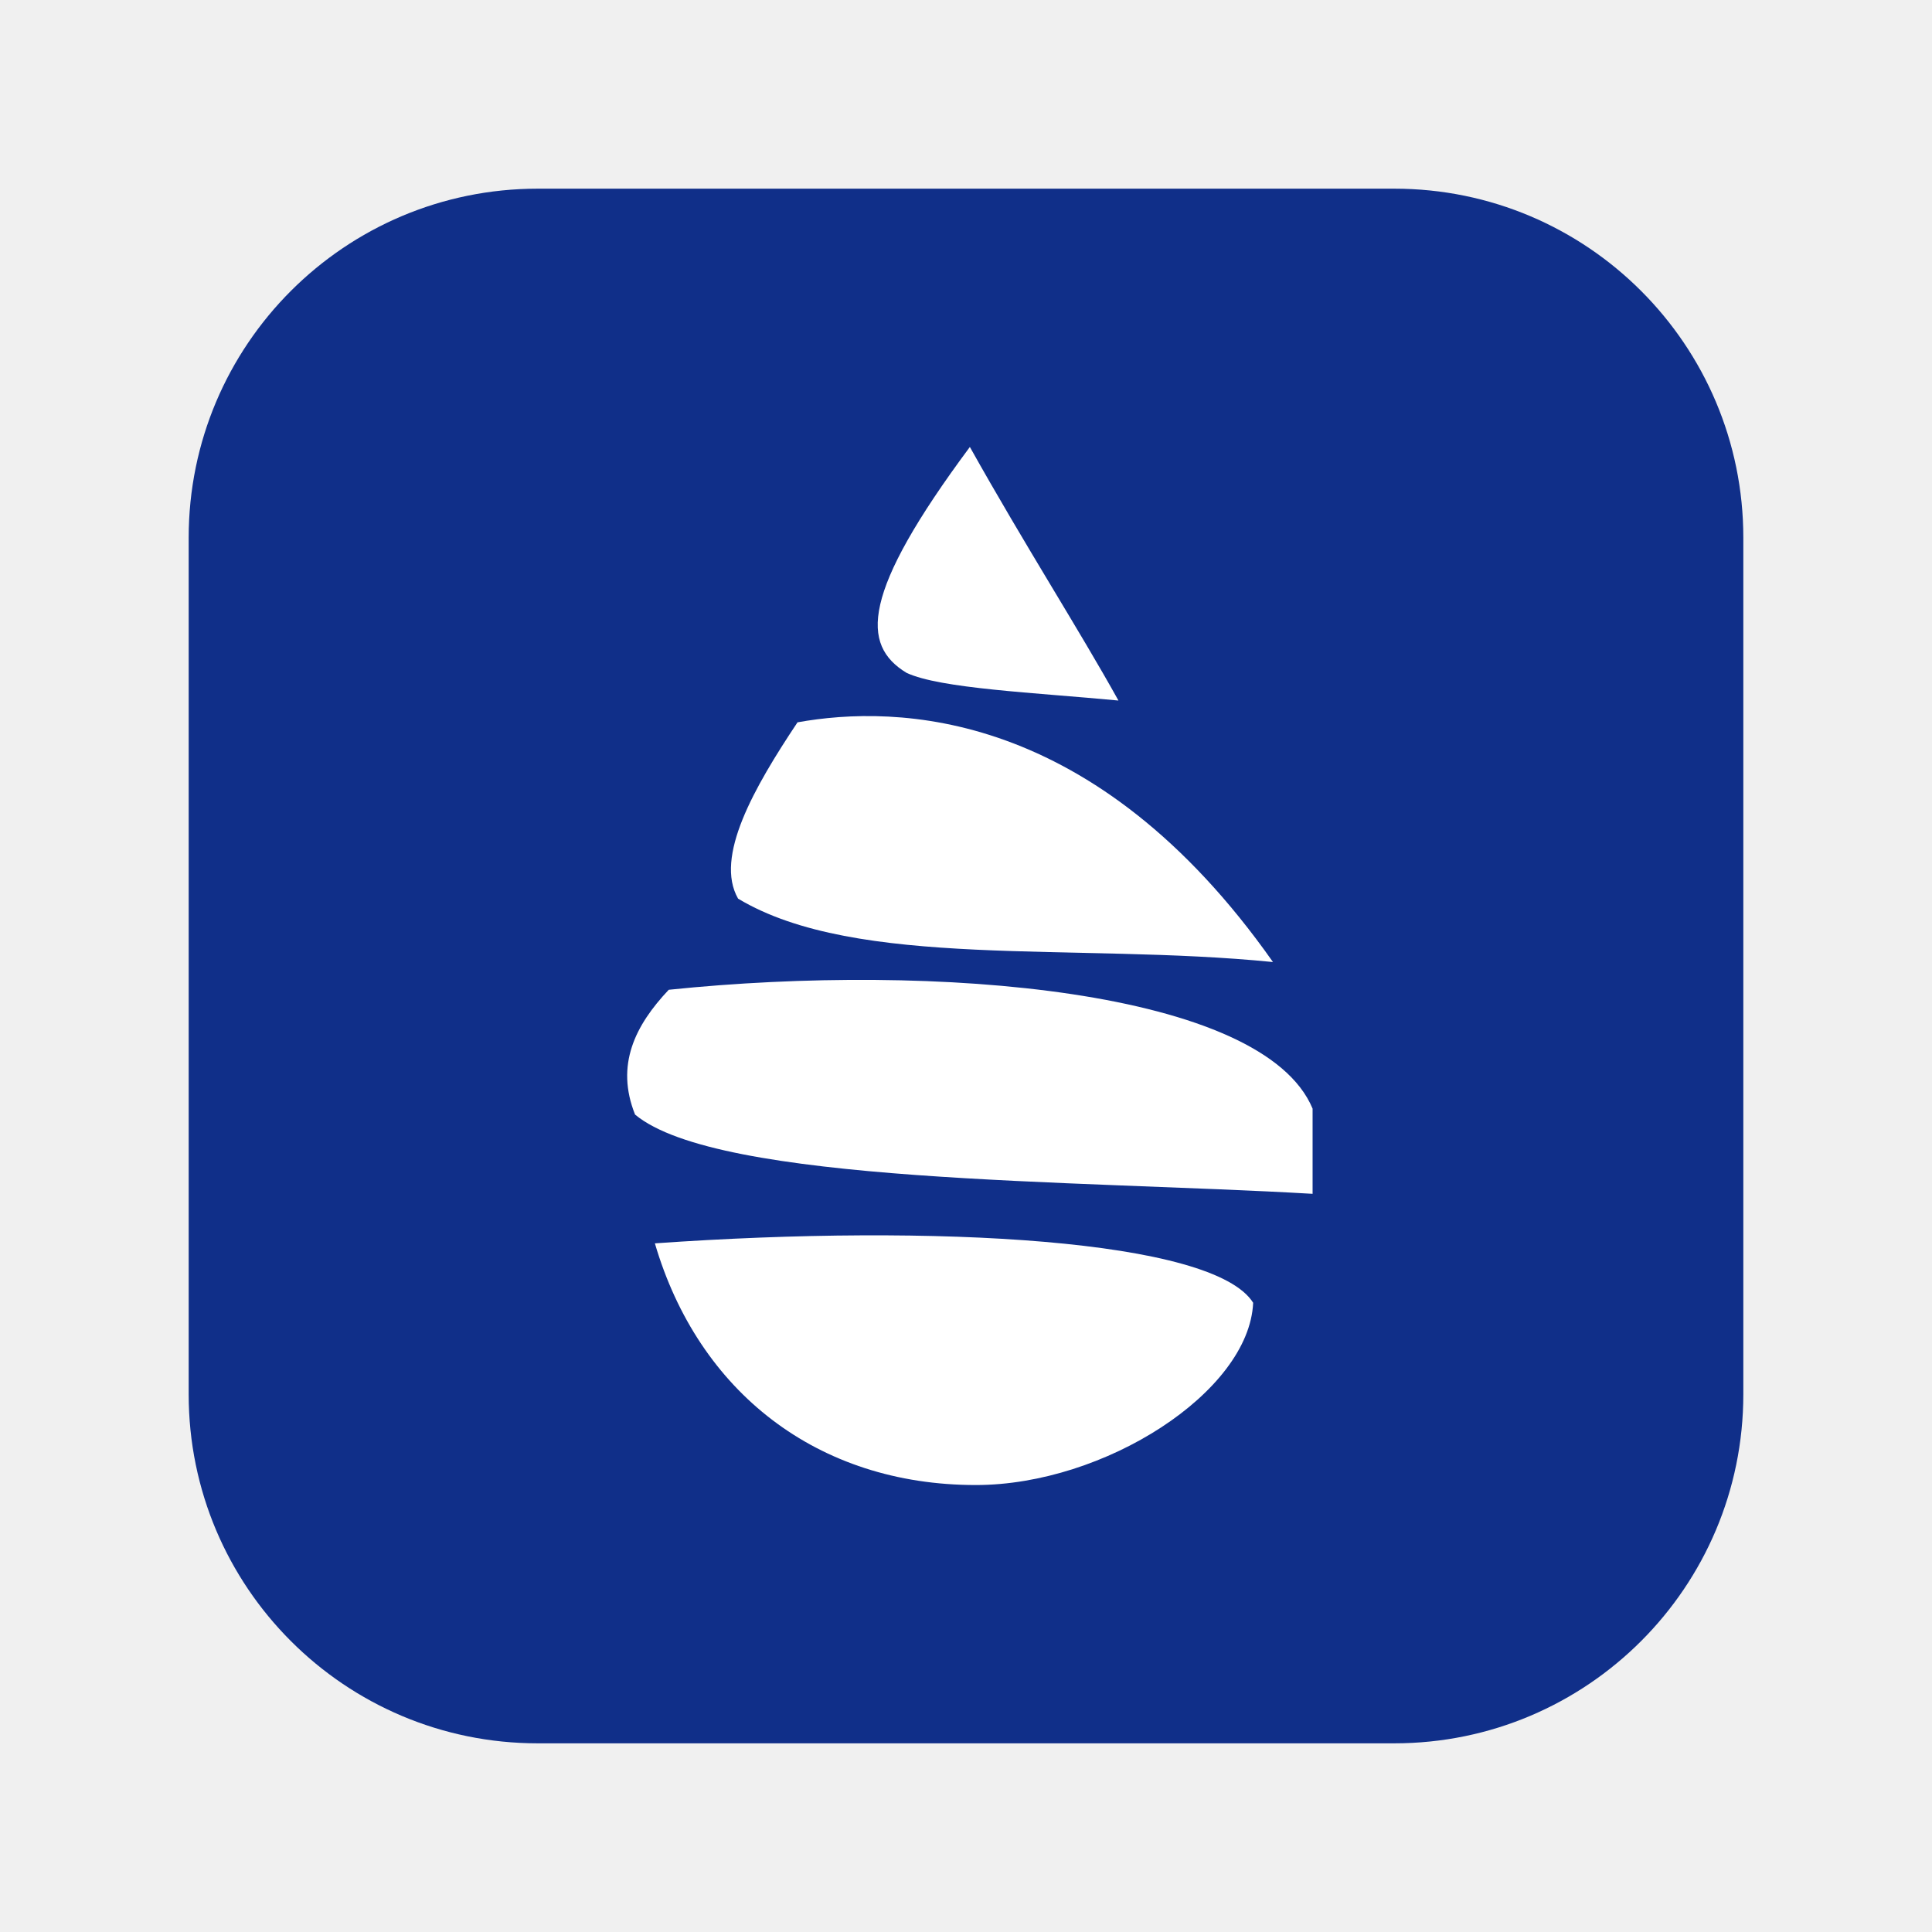
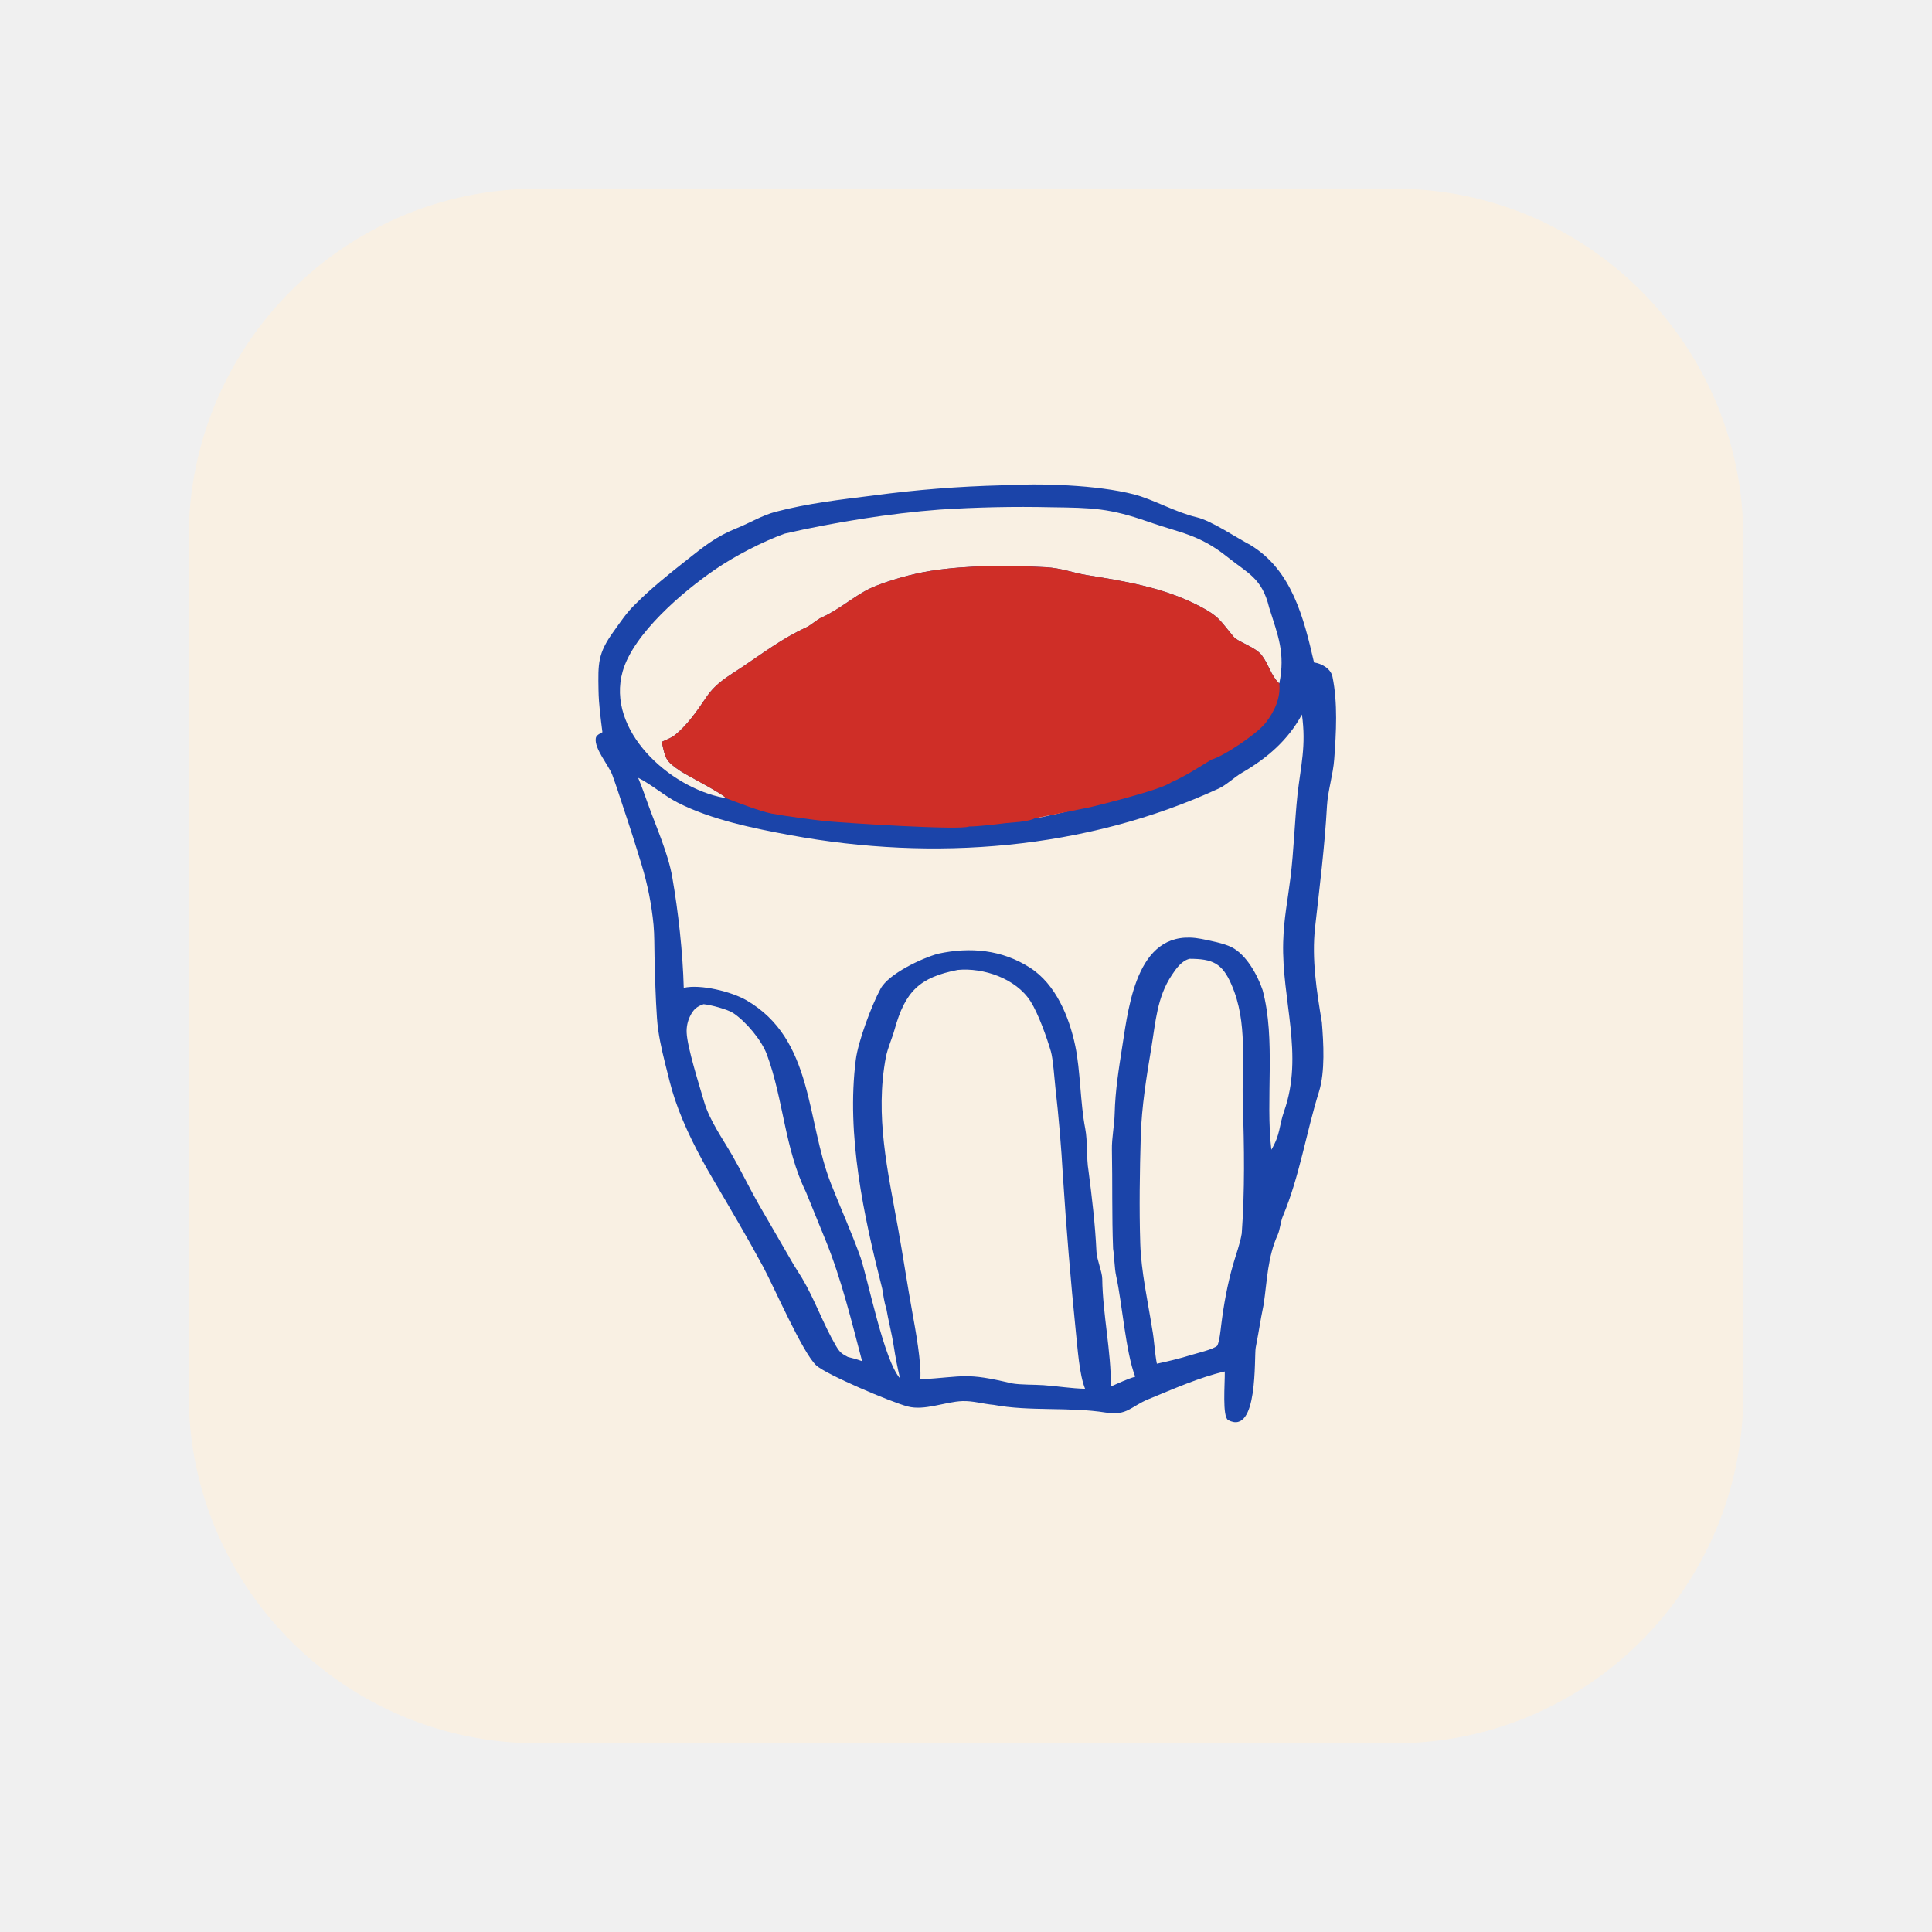
- <svg xmlns="http://www.w3.org/2000/svg" viewBox="0 0 1024 1024">
-   <rect x="100" y="100" width="824" height="824" rx="185" fill="#102F89" />
-   <g transform="translate(223.2 165.5) scale(1.05)" fill="#fff">
-     <path d="M277 68 C305 118 332 160 352 196 C310 192 262 190 245 182 C222 168 222 142 277 68Z" />
-     <path d="M190 207 C240 198 340 200 430 328 C330 318 220 332 160 296 C148 275 168 240 190 207Z" />
-     <path d="M125 342 C260 328 425 342 450 402 L450 445 C330 438 150 440 108 405 C98 380 108 360 125 342Z" />
-     <path d="M118 470 C260 460 400 468 420 500 C418 545 345 592 280 592 C200 592 140 545 118 470Z" />
+ <svg xmlns="http://www.w3.org/2000/svg" width="1024" height="1024" viewBox="0 0 1024 1024">
+   <rect x="100" y="100" width="824" height="824" rx="185" fill="#F9F0E3" />
+   <g transform="translate(283.2418 232) scale(1.830065)">
+     <path d="M135.419 13.781C146.483 13.148 162.886 13.638 173.643 16.407C179.239 17.848 185.627 21.581 191.818 23.04C196.103 24.05 203.281 28.938 207.342 31.051C219.405 38.36 222.826 52.185 225.794 65.087C228.021 65.401 230.653 66.858 231.139 69.227C232.701 76.838 232.215 85.393 231.643 93.108C231.333 97.477 229.786 102.313 229.548 106.611C228.893 118.429 227.421 130 226.11 141.739C225.081 150.952 226.556 160.259 228.066 169.308C228.552 175.29 229.048 183.588 227.225 189.423C223.478 201.422 221.645 213.847 216.77 225.463C216.112 227.032 215.925 229.416 215.289 230.818C212.322 237.35 212.232 244.095 211.202 251.057C209.966 257.126 210.234 256.587 208.902 263.547C208.407 266.13 209.717 289.116 200.942 284.517C199.168 283.586 200.01 273.957 199.95 270.442C192.785 272.046 184.737 275.642 177.895 278.437C172.634 280.586 171.75 283.325 165.414 282.322C154.845 280.644 143.522 282.063 133.004 280.103C129.991 279.841 126.952 278.896 123.916 279.016C118.942 279.211 113.031 281.865 108.115 280.574C103.298 279.309 84.45 271.309 81.62 268.669C77.646 264.961 69.395 245.93 66.19 239.989C61.575 231.435 56.662 223.145 51.744 214.771C47.516 207.574 43.406 199.641 40.732 191.731C39.591 188.357 38.771 184.857 37.909 181.404C36.811 177.003 35.813 172.637 35.499 168.099C35.094 162.224 34.939 156.189 34.792 150.304C34.717 147.255 34.784 144.175 34.511 141.137C33.947 135.204 32.783 129.344 31.039 123.646C29.327 117.988 27.527 112.357 25.641 106.755C24.652 103.738 23.731 100.851 22.567 97.676C21.556 94.92 17.246 89.982 17.785 86.983C17.936 86.144 18.991 85.663 19.699 85.287C19.179 81.098 18.64 77.302 18.57 73.105C18.441 65.342 18.319 62.516 22.97 56.079C24.922 53.376 26.766 50.539 29.332 48.115C33.93 43.496 38.958 39.495 44.035 35.484C49.144 31.448 52.521 28.639 58.724 26.15C62.401 24.674 65.907 22.495 69.891 21.446C79.108 19.019 88.669 17.907 98.115 16.74C110.634 15.057 122.809 14.105 135.419 13.781ZM43.256 159.327C48.094 158.19 57.132 160.433 61.424 162.928C80.907 174.255 78.653 197.61 85.908 216.083C88.656 223.08 91.939 230.329 94.478 237.451C96.922 245.076 101.237 267.114 105.901 272.449C105.164 269.463 104.553 266.218 104.089 263.179C103.514 259.419 102.489 255.623 101.867 251.916C101.424 251.02 100.903 247.522 100.741 246.47C95.378 225.38 90.306 201.947 93.081 180.16C93.766 174.783 97.702 164.274 100.272 159.56C102.635 155.224 112.254 150.721 116.916 149.446C126.292 147.42 135.397 148.282 143.522 153.48C151.015 158.273 154.885 167.727 156.653 176.165C158.147 183.3 158.082 192.667 159.534 200.107C160.238 203.712 159.841 208.582 160.48 212.311C161.489 220.096 162.421 227.891 162.783 235.74C162.888 238.016 164.434 241.567 164.46 243.583C164.596 253.877 167.057 264.644 166.962 274.788C168.974 273.894 171.962 272.495 174.003 271.953C171.227 264.692 170.252 250.793 168.487 242.762C167.974 240.424 168.007 237.292 167.599 234.887C167.233 225.317 167.447 215.74 167.259 206.157C167.195 202.878 167.975 199.104 168.056 195.81C168.224 189.028 169.23 182.955 170.26 176.293C172.244 163.459 174.837 141.606 193.176 145.155C195.572 145.638 199.625 146.409 201.885 147.534C206.159 149.661 209.434 155.607 210.91 159.986C214.758 174.342 211.699 191.431 213.433 206.216C216.118 201.681 215.619 199.357 217.126 195.072C222.894 178.668 216.385 162.813 216.863 146.047C217.058 139.199 218.16 134.061 218.982 127.374C219.95 119.491 220.173 111.312 221.003 103.409C221.976 94.802 223.56 89.269 222.293 80.167C218.212 87.668 212.174 92.828 204.912 97.042C202.768 98.276 200.407 100.582 198.21 101.595C159.639 119.367 115.691 122.758 74.168 115.113C63.445 113.138 51.269 110.65 41.546 105.703C37.529 103.659 34.128 100.546 30.043 98.487C31.079 100.967 31.991 103.561 32.893 106.081C35.258 112.685 38.725 120.368 39.928 127.262C41.674 137.275 42.991 149.178 43.256 159.327ZM111.764 272.734C124.687 271.929 124.882 270.686 138.207 273.865C140.876 274.343 144.609 274.204 147.468 274.404C151.423 274.68 155.593 275.369 159.488 275.442C157.794 271.287 157.321 263.606 156.819 259.021C155.3 244.02 154.052 228.994 153.076 213.948C152.588 205.301 151.854 196.669 150.876 188.064C150.604 185.613 150.22 179.915 149.583 177.733C148.406 173.706 145.92 166.727 143.7 163.243C139.462 156.59 130.032 153.433 122.627 154.133C111.494 156.287 107.375 160.382 104.311 171.407C103.588 174.01 102.349 176.679 101.799 179.357C98.575 196.46 102.357 212.405 105.354 229.122C106.777 237.063 107.998 245.288 109.445 253.257C110.368 258.337 112.14 268.027 111.764 272.734ZM144.785 109.444L144.813 110.257C146.824 110.029 159.114 107.242 160.663 106.513C152.805 107.065 151.667 108.067 144.785 109.444ZM48.998 164.057C47.01 164.736 46.05 165.568 45.083 167.542C44.365 169.015 44.026 170.645 44.098 172.282C44.268 176.574 47.807 187.696 49.144 192.284C50.733 197.738 54.481 202.946 57.32 207.876C59.965 212.471 62.386 217.547 64.998 222.094L75.016 239.398C75.805 240.743 76.695 242.018 77.489 243.351C81.227 249.622 83.617 256.66 87.32 262.983C88.396 264.819 88.901 265.256 90.766 266.228C92.313 266.616 93.412 266.892 94.91 267.456C91.9 256.04 88.902 243.704 84.454 232.721C82.525 227.96 80.601 223.205 78.644 218.456C72.463 205.828 72.136 191.611 67.336 178.632C65.785 174.438 61.267 169.084 57.583 166.626C55.83 165.497 51.09 164.257 48.998 164.057ZM180.283 268.188C182.776 267.683 187.48 266.543 189.88 265.757C191.625 265.21 196.88 263.994 197.8 262.932C198.453 261.436 198.699 258.738 198.908 257.043C199.645 251.069 200.7 245.249 202.359 239.452C203.191 236.543 204.365 233.482 204.857 230.489C205.764 218.121 205.588 205.437 205.177 193.081C204.786 181.332 206.718 169.448 201.891 158.397C199.187 152.105 196.316 150.938 189.781 150.914C187.497 151.42 185.836 153.76 184.591 155.655C180.32 162.055 179.914 169.236 178.696 176.558C177.294 184.988 175.868 193.669 175.616 202.263C175.32 212.404 175.148 223.255 175.47 233.397C175.727 241.473 177.662 250.115 178.918 258.079C179.521 261.252 179.667 265.2 180.283 268.188ZM215.744 71.145C217.525 62.362 215.368 57.324 212.807 49.22C210.736 40.626 206.675 39.332 200.685 34.52C192.534 27.974 186.908 27.541 177.793 24.339C166.494 20.369 161.526 20.294 149.712 20.139C138.921 19.896 128.125 20.123 117.353 20.819C103.146 21.87 86.404 24.576 72.503 27.773C66.001 30.116 57.98 34.283 52.23 38.234C43.033 44.554 28.712 56.708 25.578 67.634C20.664 84.76 39.196 101.385 54.874 104.289C55.055 104.322 55.236 104.351 55.418 104.377C54.989 103.341 44.063 97.729 42.303 96.545C37.846 93.548 38.016 93.009 36.867 88.085C37.893 87.597 39.552 86.968 40.42 86.323C44.086 83.507 47.188 79.041 49.746 75.226C52.627 70.927 56.204 69.087 60.355 66.297C66.327 62.283 71.997 58.008 78.583 55.006C80.026 54.362 81.92 52.589 83.268 52.013C87.836 50.059 93.003 45.614 97.189 43.661C101.916 41.456 109.531 39.385 114.715 38.571C125.492 36.88 137.247 36.933 148.137 37.506C152.728 37.767 155.842 39.093 159.909 39.772C171.136 41.574 182.316 43.405 192.489 48.704C198.315 51.739 198.363 52.677 202.419 57.54C203.869 59.278 208.813 60.529 210.704 63.06C212.726 65.766 213.301 68.799 215.602 71.057C215.649 71.086 215.697 71.116 215.744 71.145Z" fill="#1B44A9" />
+     <path d="M36.866 88.086C37.893 87.597 39.552 86.968 40.42 86.323C44.085 83.507 47.188 79.042 49.745 75.226C52.627 70.927 56.203 69.087 60.355 66.297C66.327 62.284 71.997 58.008 78.583 55.006C80.025 54.362 81.919 52.59 83.267 52.013C87.835 50.06 93.002 45.614 97.189 43.661C101.916 41.456 109.53 39.385 114.715 38.571C125.492 36.88 137.247 36.933 148.136 37.506C152.728 37.767 155.841 39.094 159.908 39.772C171.136 41.574 182.315 43.405 192.489 48.704C198.314 51.739 198.362 52.678 202.418 57.54C203.869 59.278 208.812 60.529 210.704 63.061C212.725 65.766 213.3 68.799 215.602 71.057C215.649 71.087 215.696 71.116 215.743 71.145C216.166 75.372 214.369 79.2 211.859 82.482C209.404 85.692 199.716 92.212 196.086 93.231C192.478 95.424 188.231 98.187 184.431 99.796C181.472 102.094 161 107 161 107L144.812 110.257C143.932 110.871 140.494 111.32 139.366 111.365L136.502 111.62C133.646 111.981 128.693 112.579 125.903 112.6C123.216 113.745 90.011 111.562 84.826 111.09C81.507 110.788 72.462 109.564 68.733 108.859C65.458 108.24 58.878 105.674 55.417 104.377C54.989 103.341 44.062 97.729 42.303 96.546C37.845 93.549 38.016 93.009 36.866 88.086Z" fill="#CF2E27" />
  </g>
</svg>
